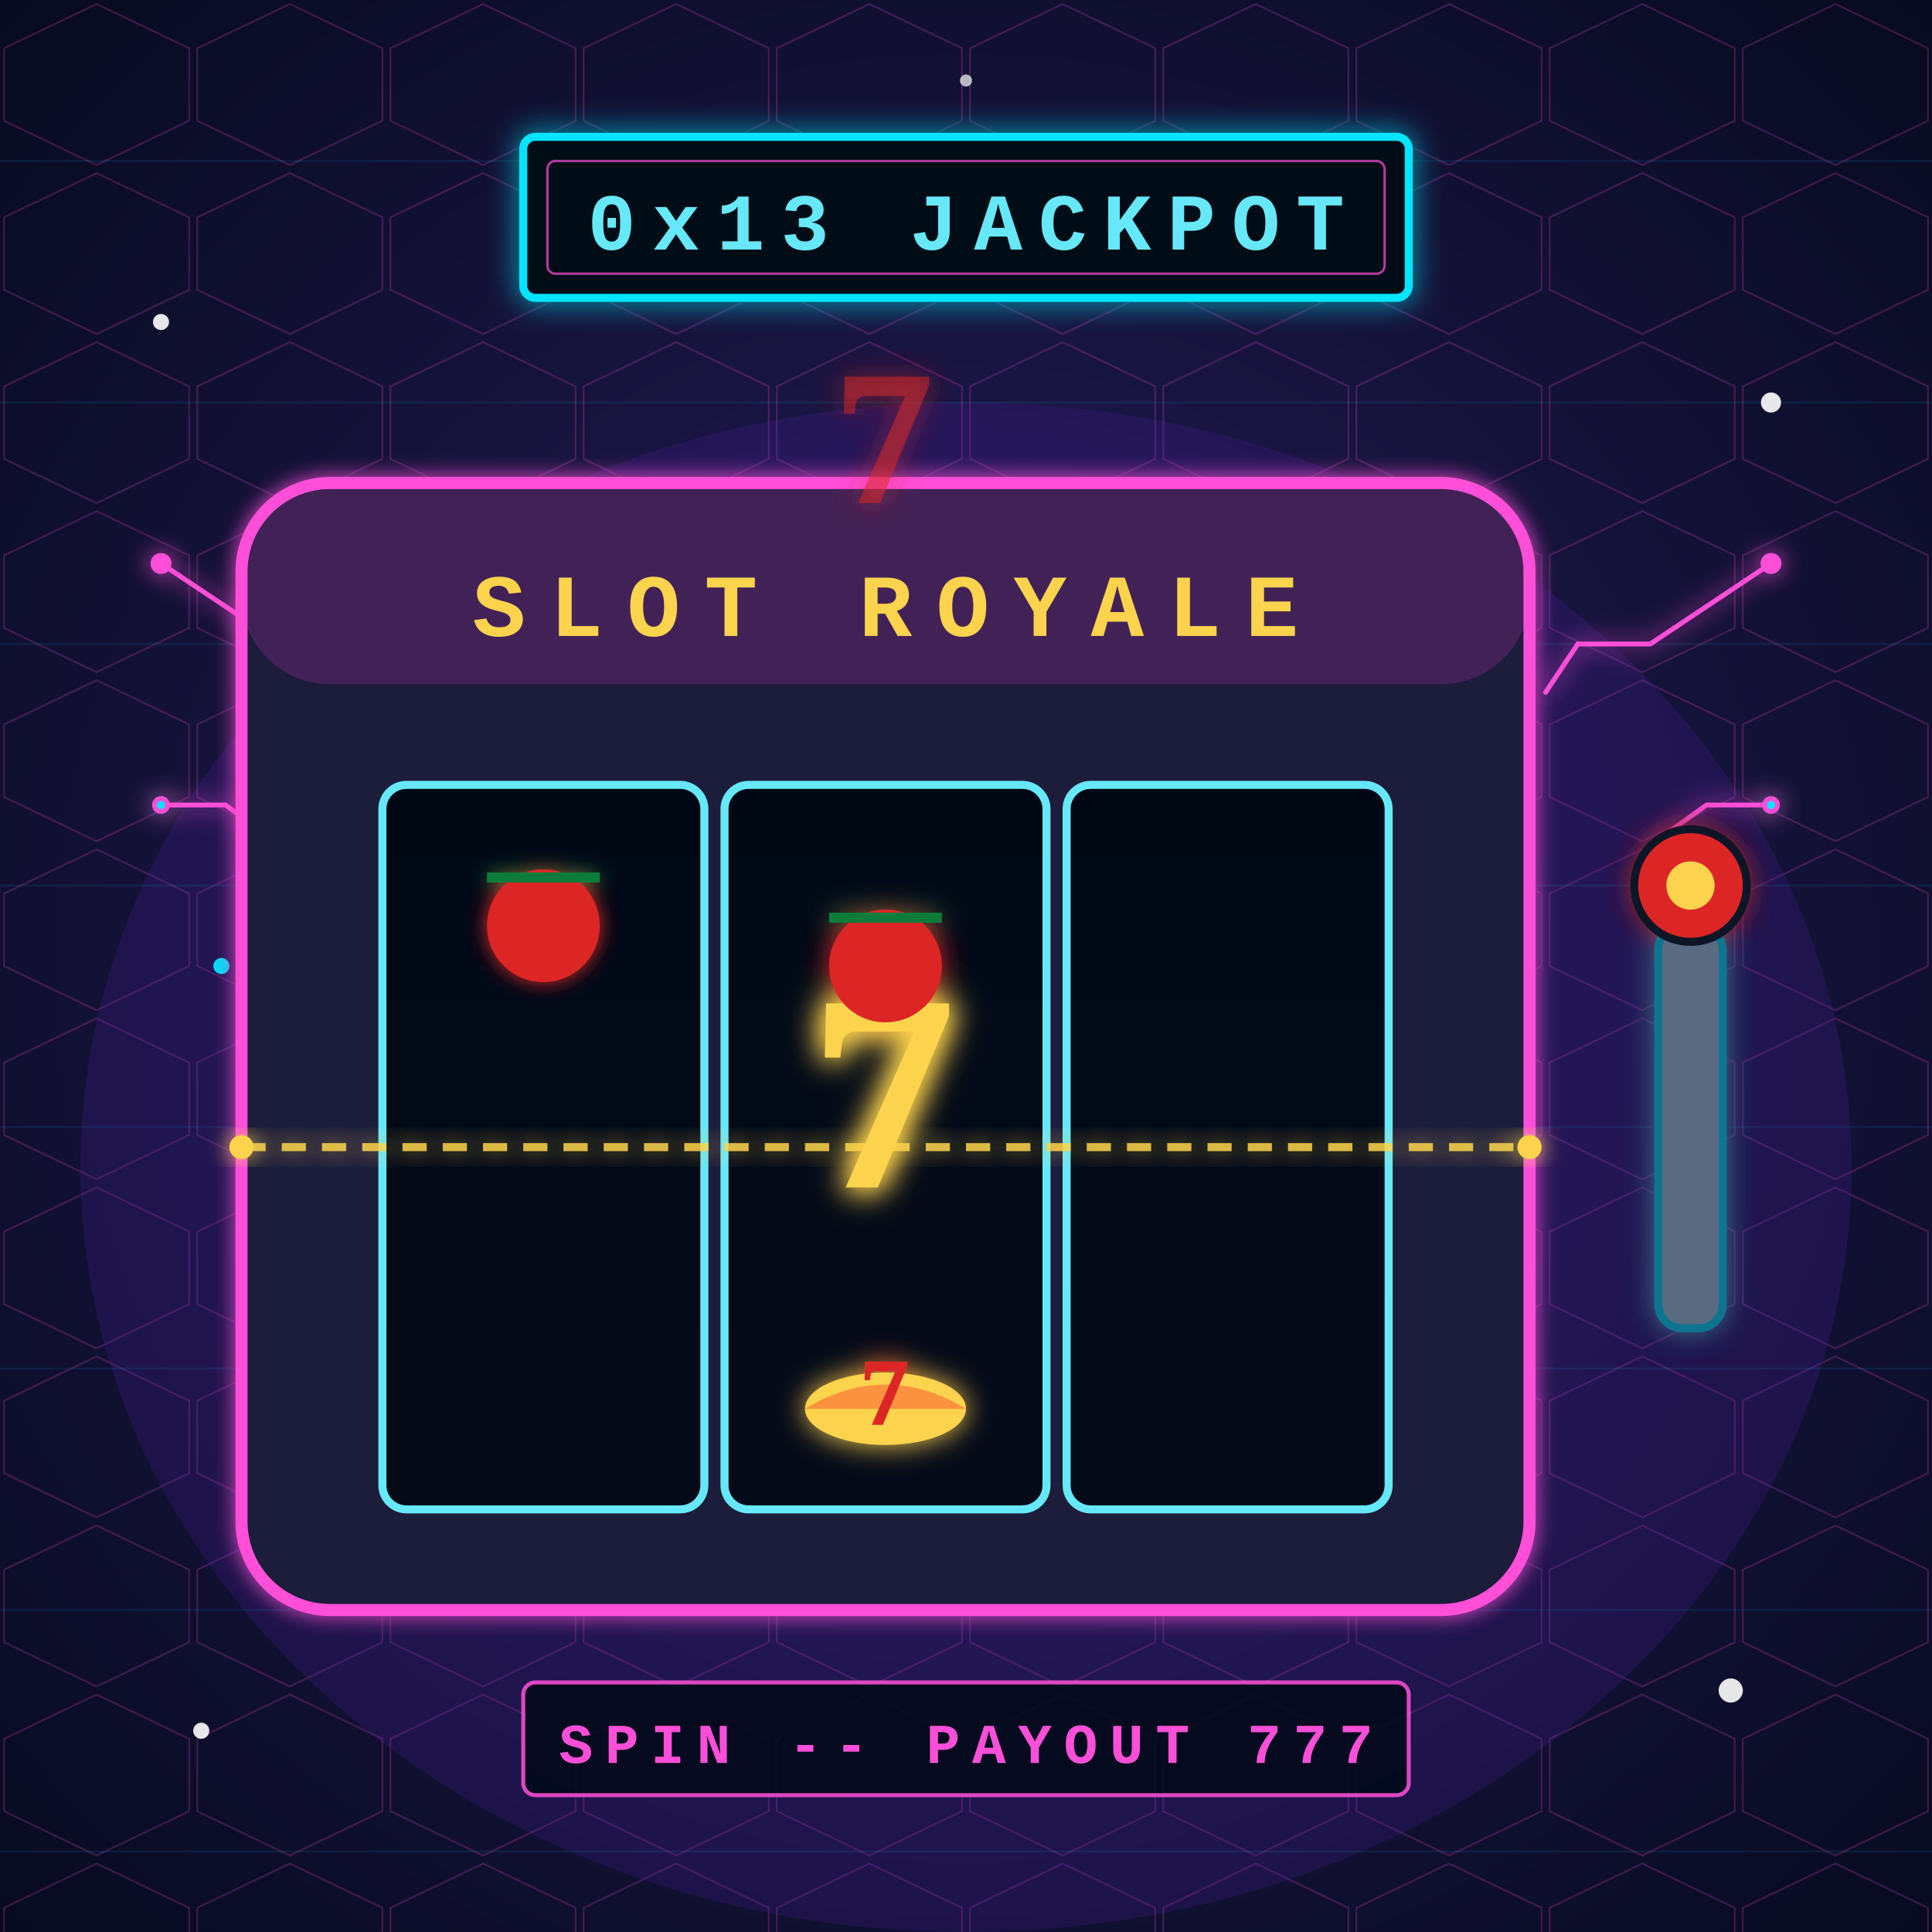
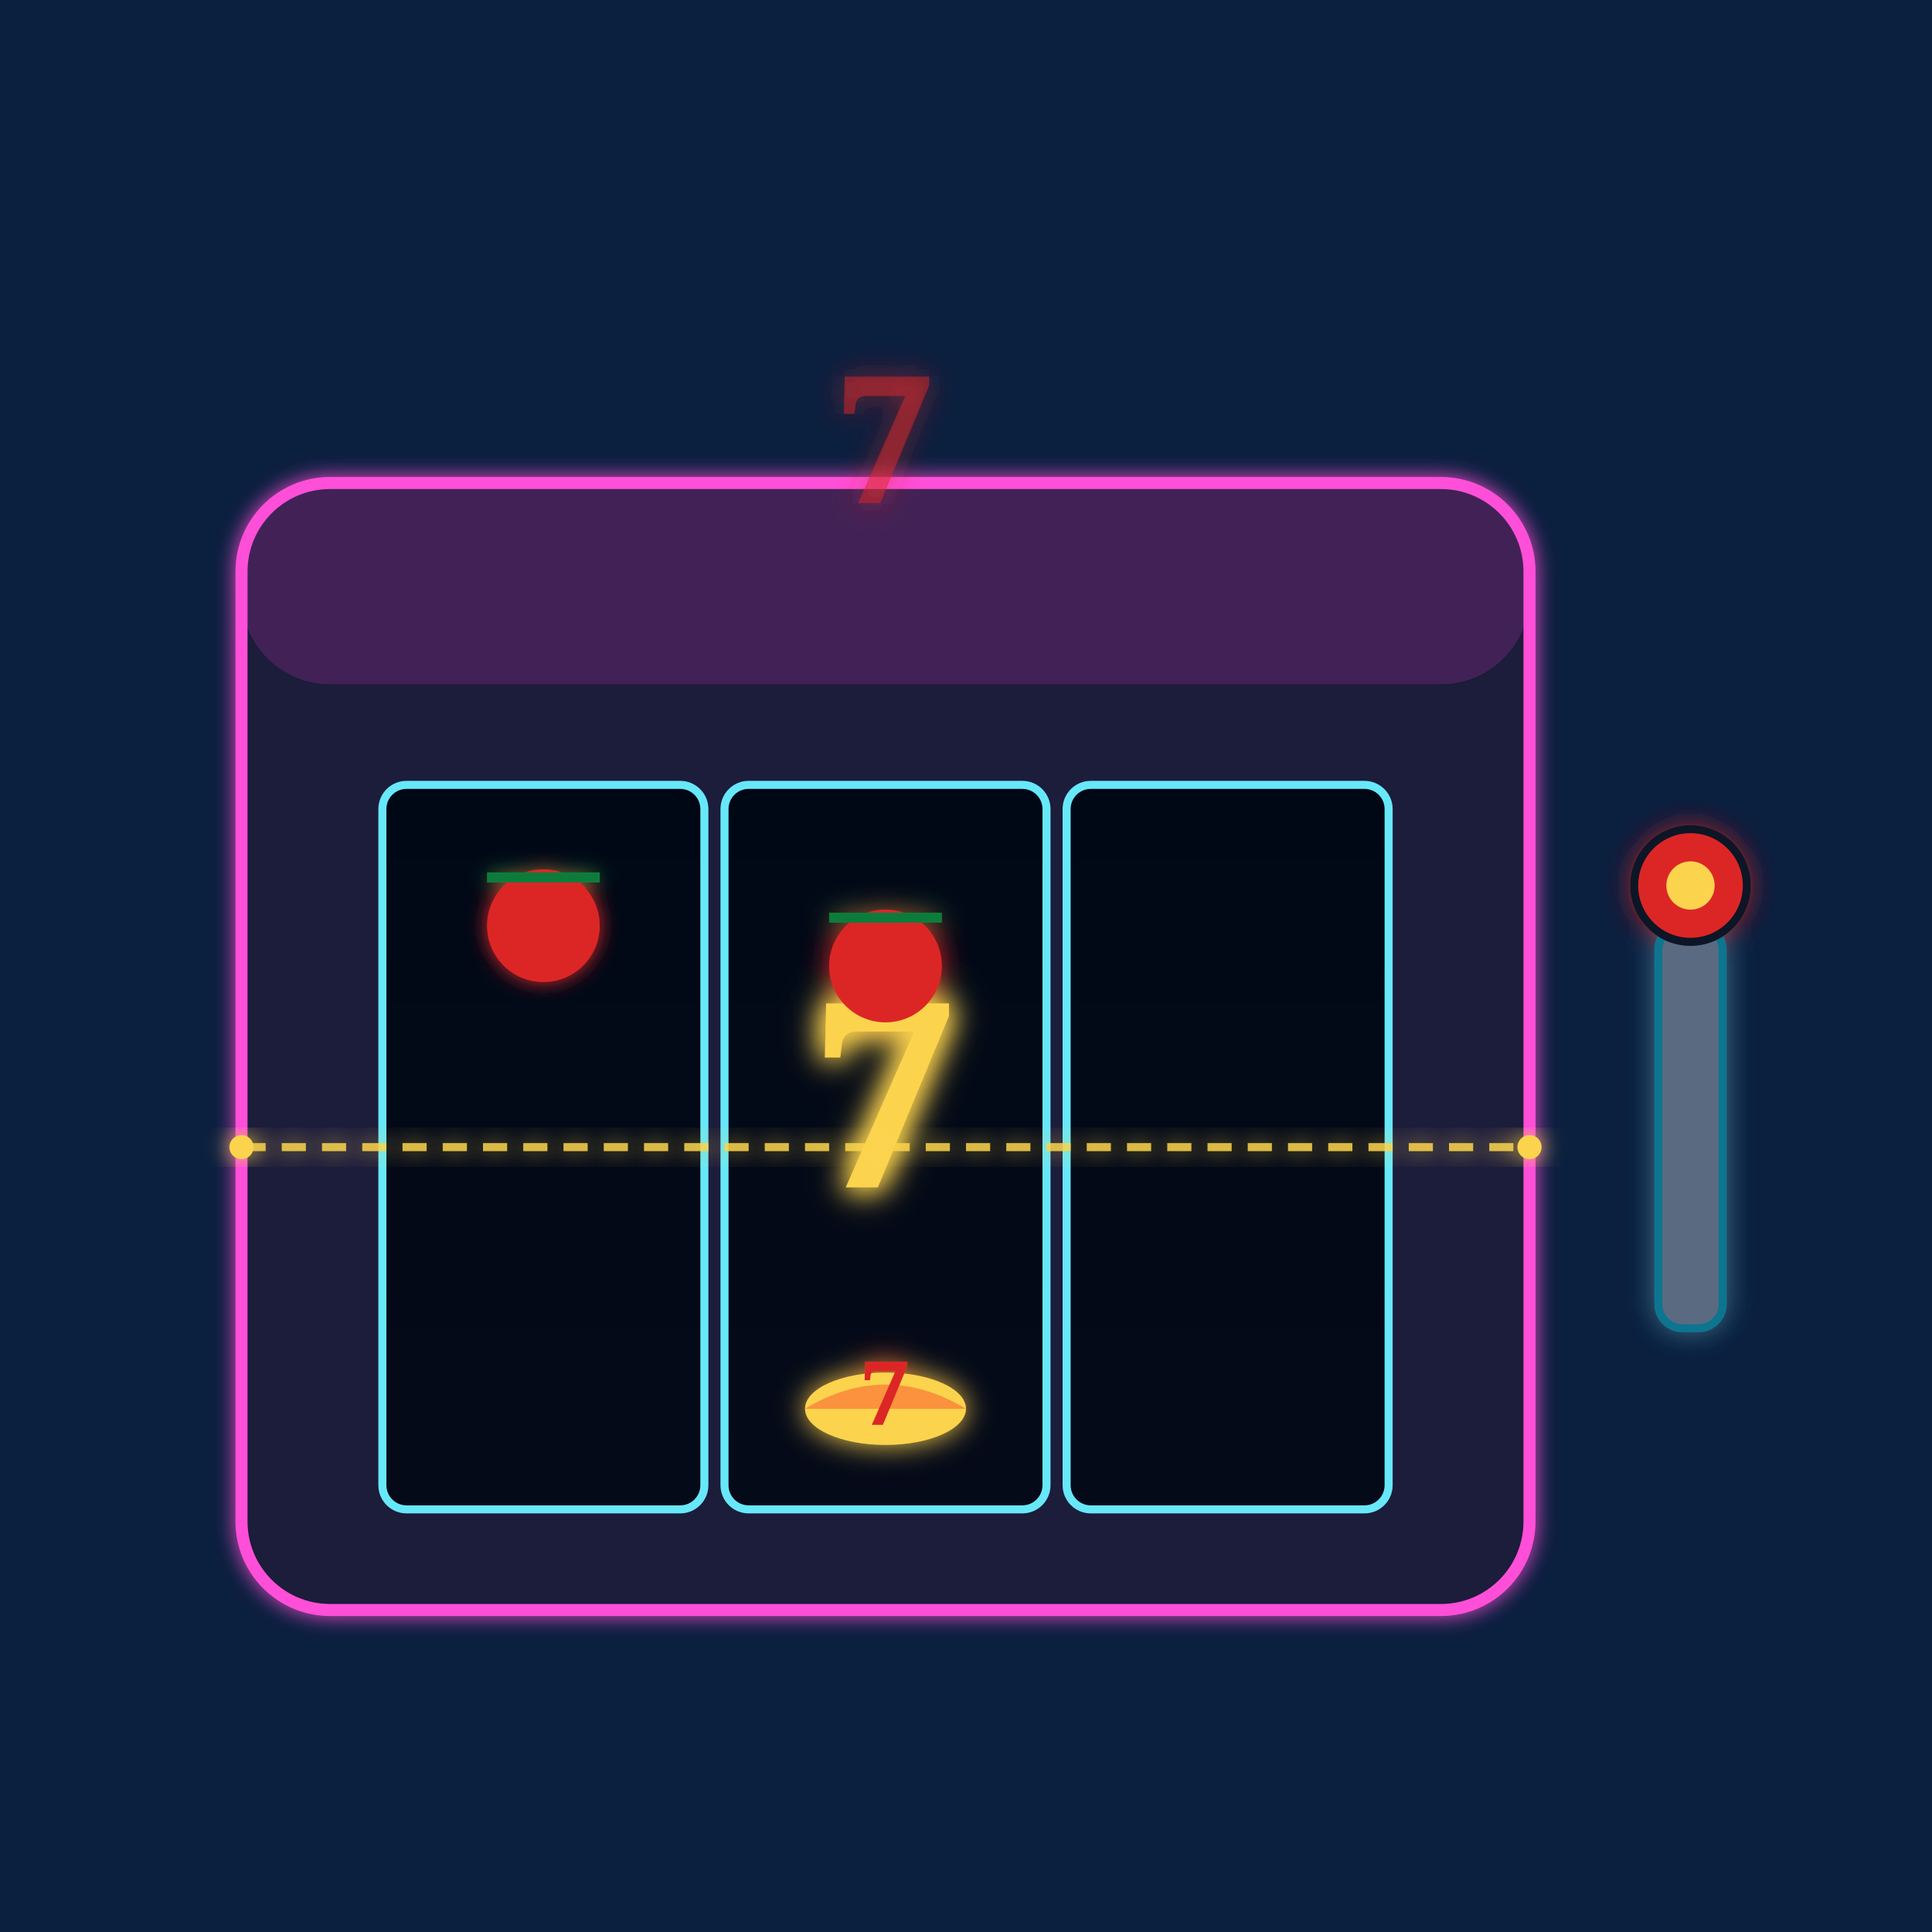
<svg xmlns="http://www.w3.org/2000/svg" viewBox="0 0 480 480" role="img" aria-label="Cyberpunk Slots — neon 3-reel slot machine with bright winning line">
  <defs>
    <filter id="neonGlow" x="-15%" y="-15%" width="130%" height="130%">
      <feGaussianBlur in="SourceGraphic" stdDeviation="2.5" result="glow" />
      <feMerge>
        <feMergeNode in="glow" />
        <feMergeNode in="SourceGraphic" />
      </feMerge>
    </filter>
    <filter id="bigGlow" x="-25%" y="-25%" width="150%" height="150%">
      <feGaussianBlur in="SourceGraphic" stdDeviation="3.5" result="glow" />
      <feMerge>
        <feMergeNode in="glow" />
        <feMergeNode in="SourceGraphic" />
      </feMerge>
    </filter>
    <filter id="hotGlow" x="-30%" y="-30%" width="160%" height="160%">
      <feGaussianBlur in="SourceGraphic" stdDeviation="3" result="glow" />
      <feMerge>
        <feMergeNode in="glow" />
        <feMergeNode in="SourceGraphic" />
      </feMerge>
    </filter>
    <radialGradient id="bg" cx="50%" cy="50%" r="80%">
      <stop offset="0%" stop-color="#261c5b" />
      <stop offset="100%" stop-color="#030817" />
    </radialGradient>
    <pattern id="hexGrid" x="0" y="0" width="48" height="42" patternUnits="userSpaceOnUse">
      <polygon points="24,1 47,12 47,30 24,41 1,30 1,12" fill="none" stroke="#ff4fd8" stroke-width="0.4" opacity="0.22" />
    </pattern>
    <linearGradient id="reelBg" x1="0" y1="0" x2="0" y2="1">
      <stop offset="0%" stop-color="#000816" />
      <stop offset="100%" stop-color="#050a18" />
    </linearGradient>
  </defs>
-   <rect width="480" height="480" fill="url(#bg)" />
-   <rect width="480" height="480" fill="url(#hexGrid)" />
-   <ellipse cx="240" cy="290" rx="220" ry="190" fill="#5b21b6" opacity="0.18" />
-   <g opacity="0.08" fill="none" stroke="#00e5ff" stroke-width="0.5">
-     <line x1="0" y1="40" x2="480" y2="40" />
-     <line x1="0" y1="100" x2="480" y2="100" />
-     <line x1="0" y1="160" x2="480" y2="160" />
-     <line x1="0" y1="220" x2="480" y2="220" />
-     <line x1="0" y1="280" x2="480" y2="280" />
-     <line x1="0" y1="340" x2="480" y2="340" />
-     <line x1="0" y1="400" x2="480" y2="400" />
-     <line x1="0" y1="460" x2="480" y2="460" />
-   </g>
-   <g fill="#ffffff">
-     <circle cx="40" cy="80" r="2" opacity="0.9" />
-     <circle cx="440" cy="100" r="2.5" opacity="0.9" />
-     <circle cx="50" cy="430" r="2" opacity="0.9" />
-     <circle cx="430" cy="420" r="3" opacity="0.9" />
-     <circle cx="240" cy="20" r="1.5" opacity="0.7" />
-     <circle cx="55" cy="240" r="2" fill="#00e5ff" opacity="0.95" />
-     <circle cx="425" cy="240" r="2" fill="#ff4fd8" opacity="0.95" />
-   </g>
-   <g transform="translate(240 56)">
-     <rect x="-110" y="-22" width="220" height="40" rx="3" fill="#000816" stroke="#00e5ff" stroke-width="2" filter="url(#bigGlow)" />
-     <rect x="-104" y="-16" width="208" height="28" rx="2" fill="none" stroke="#ff4fd8" stroke-width="0.6" opacity="0.7" />
-     <text x="0" y="6" font-family="'Courier New', Consolas, monospace" font-size="20" font-weight="900" fill="#67e8f9" text-anchor="middle" letter-spacing="4">0x13  JACKPOT</text>
-   </g>
-   <g stroke="#ff4fd8" stroke-width="1.2" fill="none" stroke-linecap="round" filter="url(#hotGlow)">
-     <polyline points="40,140 70,160 88,160 96,172" />
-     <polyline points="40,200 56,200 70,210" />
-     <polyline points="440,140 410,160 392,160 384,172" />
-     <polyline points="440,200 424,200 410,210" />
-     <circle cx="40" cy="140" r="2" fill="#ff4fd8" />
-     <circle cx="40" cy="200" r="1.6" fill="#00e5ff" />
-     <circle cx="440" cy="140" r="2" fill="#ff4fd8" />
-     <circle cx="440" cy="200" r="1.6" fill="#00e5ff" />
-   </g>
+   <rect width="480" height="480" fill="#0b1f3f" />
  <g filter="url(#neonGlow)">
    <rect x="60" y="120" width="320" height="280" rx="22" fill="#1a1a3a" stroke="#ff4fd8" stroke-width="3" />
    <rect x="60" y="120" width="320" height="50" rx="22" fill="#ff4fd8" opacity="0.18" />
-     <text x="220" y="158" font-family="'Courier New', Consolas, monospace" font-size="22" font-weight="900" fill="#fcd34d" text-anchor="middle" letter-spacing="6">SLOT ROYALE</text>
  </g>
  <g>
    <rect x="95" y="195" width="80" height="180" rx="6" fill="url(#reelBg)" stroke="#67e8f9" stroke-width="2" />
    <rect x="180" y="195" width="80" height="180" rx="6" fill="url(#reelBg)" stroke="#67e8f9" stroke-width="2" />
    <rect x="265" y="195" width="80" height="180" rx="6" fill="url(#reelBg)" stroke="#67e8f9" stroke-width="2" />
    <g transform="translate(135 230)" filter="url(#neonGlow)">
      <circle r="14" fill="#dc2626" />
      <circle cx="-4" cy="-5" rx="3" ry="1.5" fill="#fca5a5" />
      <path d="M -14,-12 L 14,-12" stroke="#0a7c3a" stroke-width="2.5" />
      <ellipse cx="135" cy="290" rx="20" ry="9" fill="#fcd34d" />
      <path d="M 115,290 Q 135,278 155,290" fill="#fb923c" />
      <text x="135" y="350" font-family="serif, Georgia" font-size="22" font-weight="900" fill="#fcd34d" text-anchor="middle">BAR</text>
    </g>
    <g filter="url(#bigGlow)">
      <text x="220" y="125" font-family="serif, Georgia" font-size="44" font-weight="900" fill="#dc2626" text-anchor="middle" opacity="0.5">7</text>
      <text x="220" y="295" font-family="serif, Georgia" font-size="64" font-weight="900" fill="#fcd34d" text-anchor="middle" filter="url(#bigGlow)">7</text>
      <ellipse cx="220" cy="350" rx="20" ry="9" fill="#fcd34d" />
      <path d="M 200,350 Q 220,338 240,350" fill="#fb923c" />
      <text x="220" y="354" font-family="serif, Georgia" font-size="22" font-weight="900" fill="#dc2626" text-anchor="middle">7</text>
      <circle cx="220" cy="240" r="14" fill="#dc2626" />
      <circle cx="216" cy="235" rx="3" ry="1.5" fill="#fca5a5" />
      <path d="M 206,228 L 234,228" stroke="#0a7c3a" stroke-width="2.5" />
    </g>
    <g transform="translate(305 230)" filter="url(#neonGlow)">
      <text x="305" y="240" font-family="serif, Georgia" font-size="22" font-weight="900" fill="#fcd34d" text-anchor="middle">BAR</text>
      <ellipse cx="305" cy="290" rx="20" ry="9" fill="#fcd34d" />
      <path d="M 285,290 Q 305,278 325,290" fill="#fb923c" />
      <circle cx="305" cy="350" r="14" fill="#dc2626" />
      <circle cx="301" cy="345" rx="3" ry="1.5" fill="#fca5a5" />
      <path d="M 291,338 L 319,338" stroke="#0a7c3a" stroke-width="2.5" />
    </g>
  </g>
  <g filter="url(#hotGlow)">
    <line x1="60" y1="285" x2="380" y2="285" stroke="#fcd34d" stroke-width="2" stroke-dasharray="6 4" opacity="0.85" />
    <circle cx="60" cy="285" r="3" fill="#fcd34d" />
    <circle cx="380" cy="285" r="3" fill="#fcd34d" />
  </g>
  <g filter="url(#bigGlow)" transform="translate(420 280)">
    <rect x="-8" y="-50" width="16" height="100" rx="6" fill="#5a6b80" stroke="#0e7490" stroke-width="2" />
    <circle cx="0" cy="-60" r="14" fill="#dc2626" stroke="#0a1428" stroke-width="2" />
    <circle cx="0" cy="-60" r="6" fill="#fcd34d" />
  </g>
-   <g transform="translate(240 432)">
-     <rect x="-110" y="-14" width="220" height="28" rx="3" fill="#000816" stroke="#ff4fd8" stroke-width="1" opacity="0.85" />
-     <text x="0" y="6" font-family="'Courier New', Consolas, monospace" font-size="14" font-weight="700" fill="#ff4fd8" text-anchor="middle" letter-spacing="3">SPIN  --  PAYOUT  777</text>
-   </g>
</svg>
